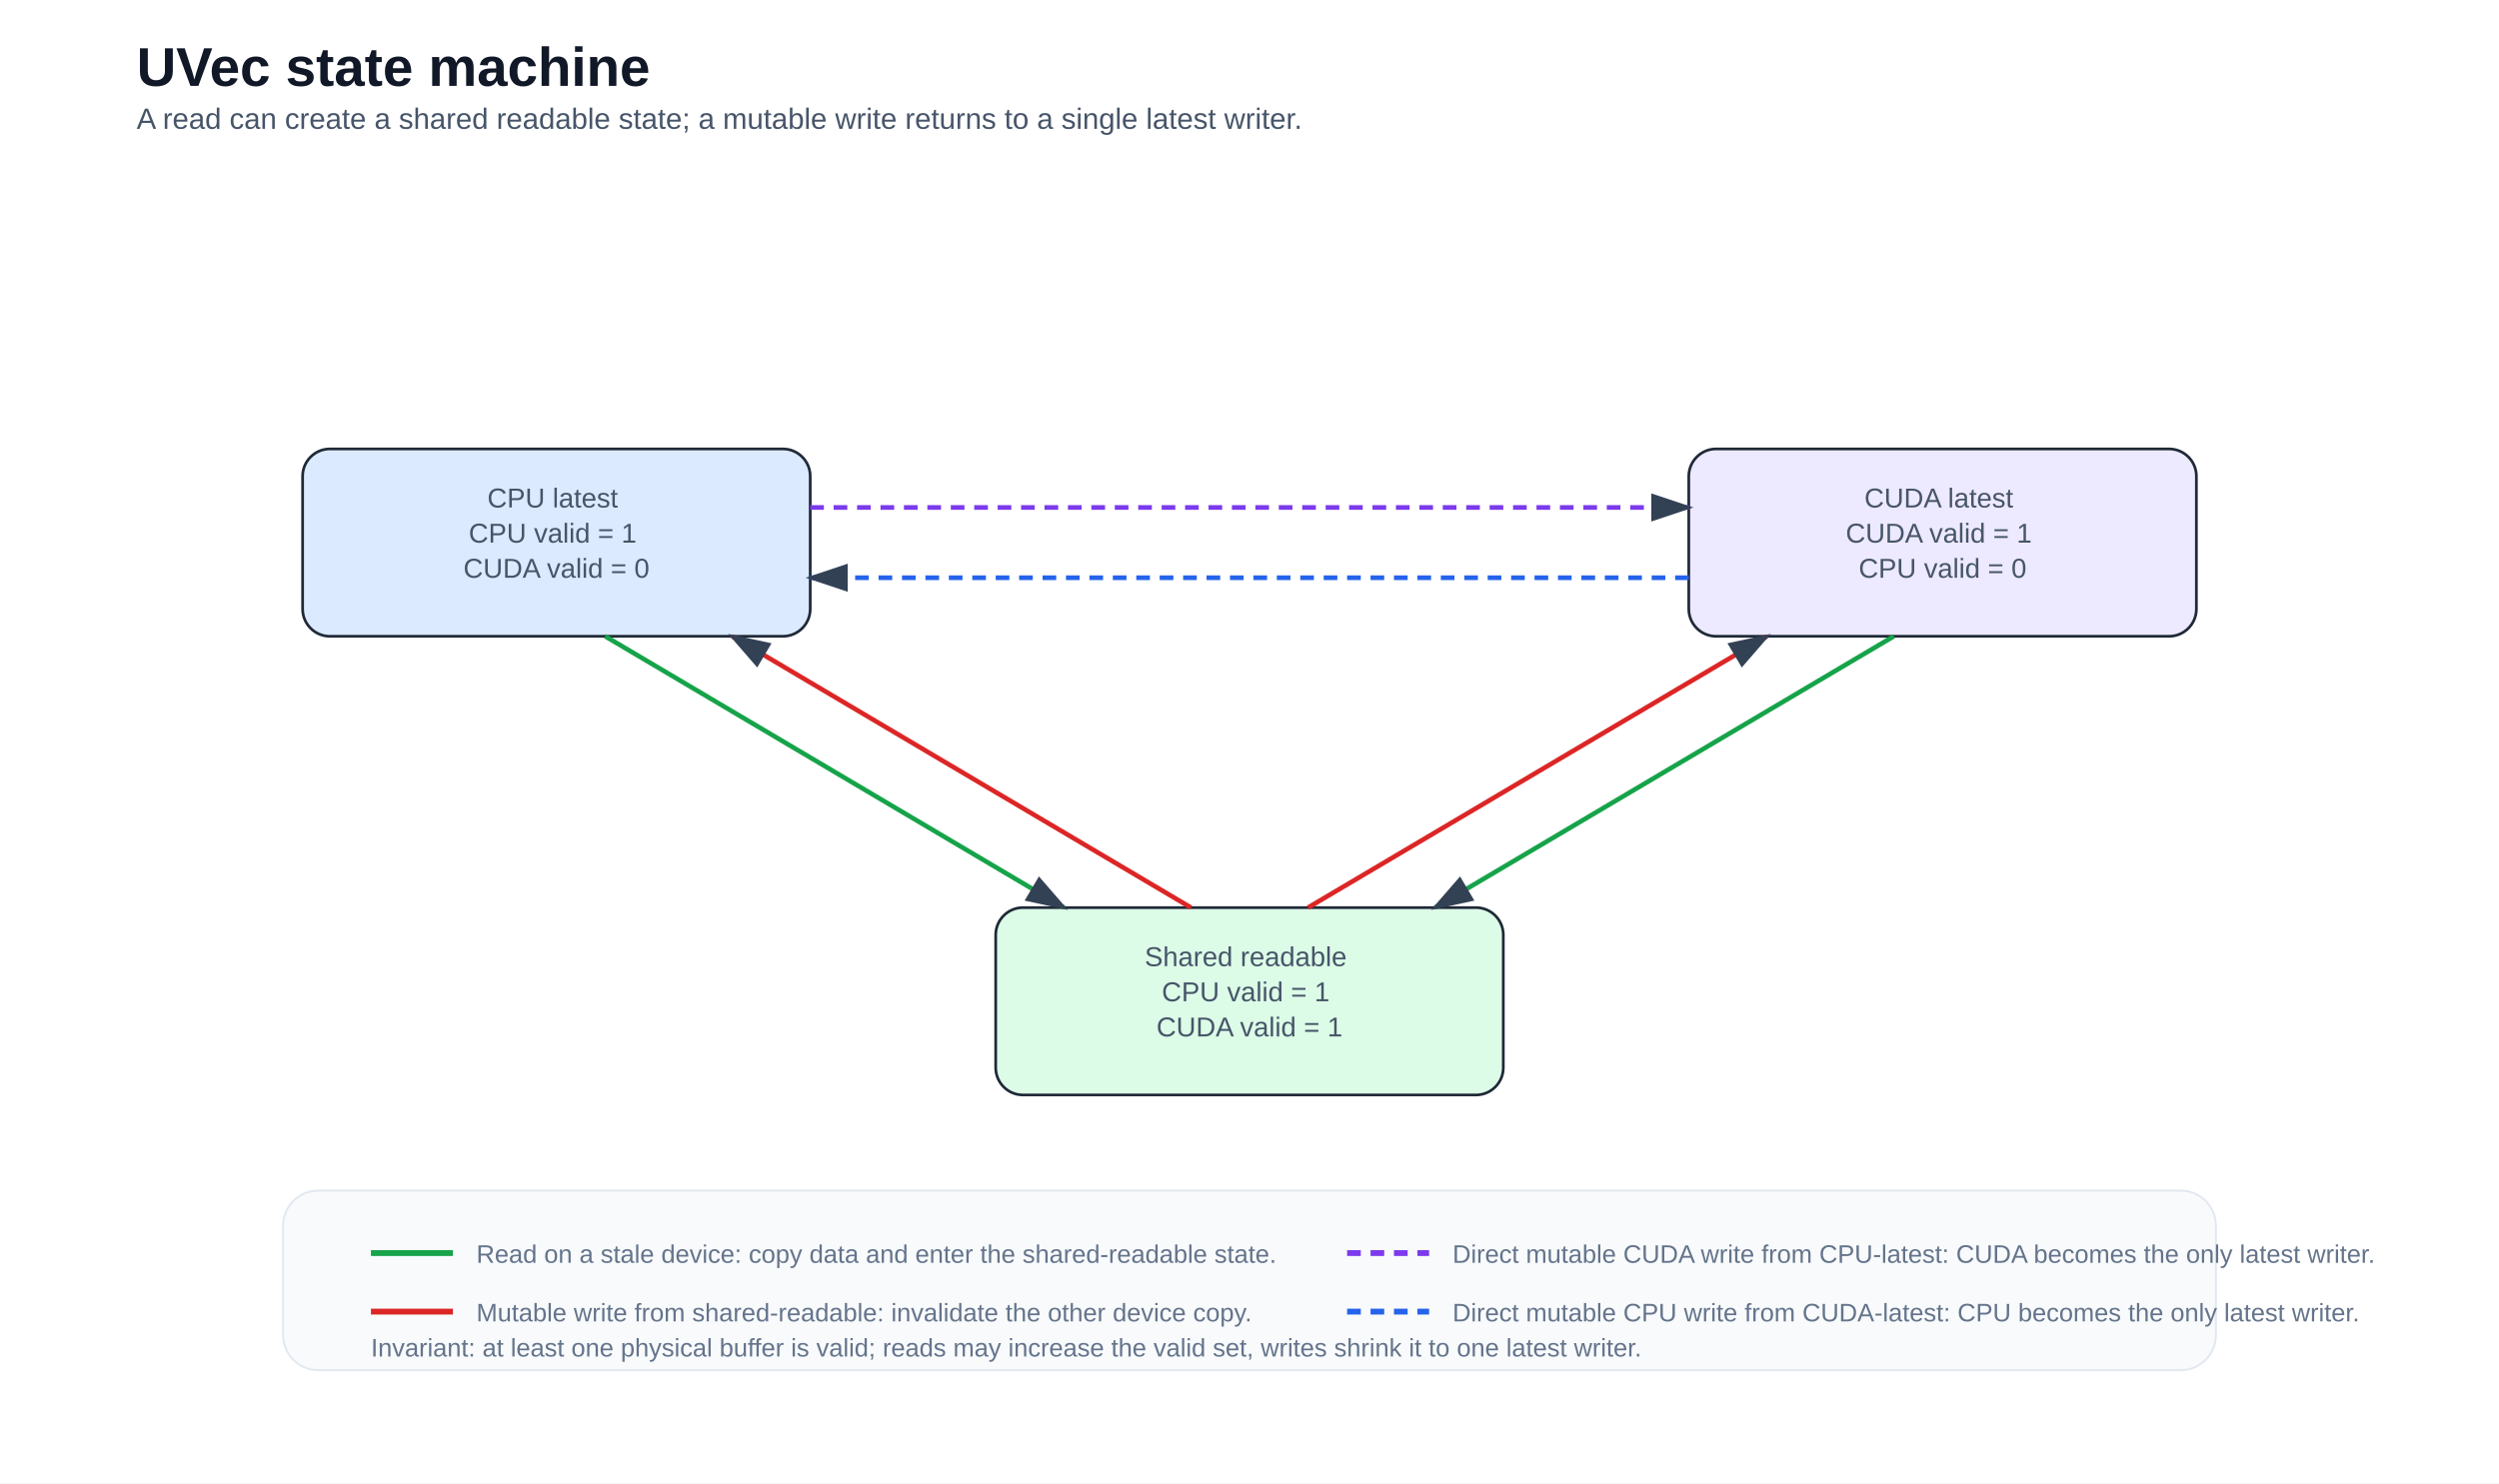
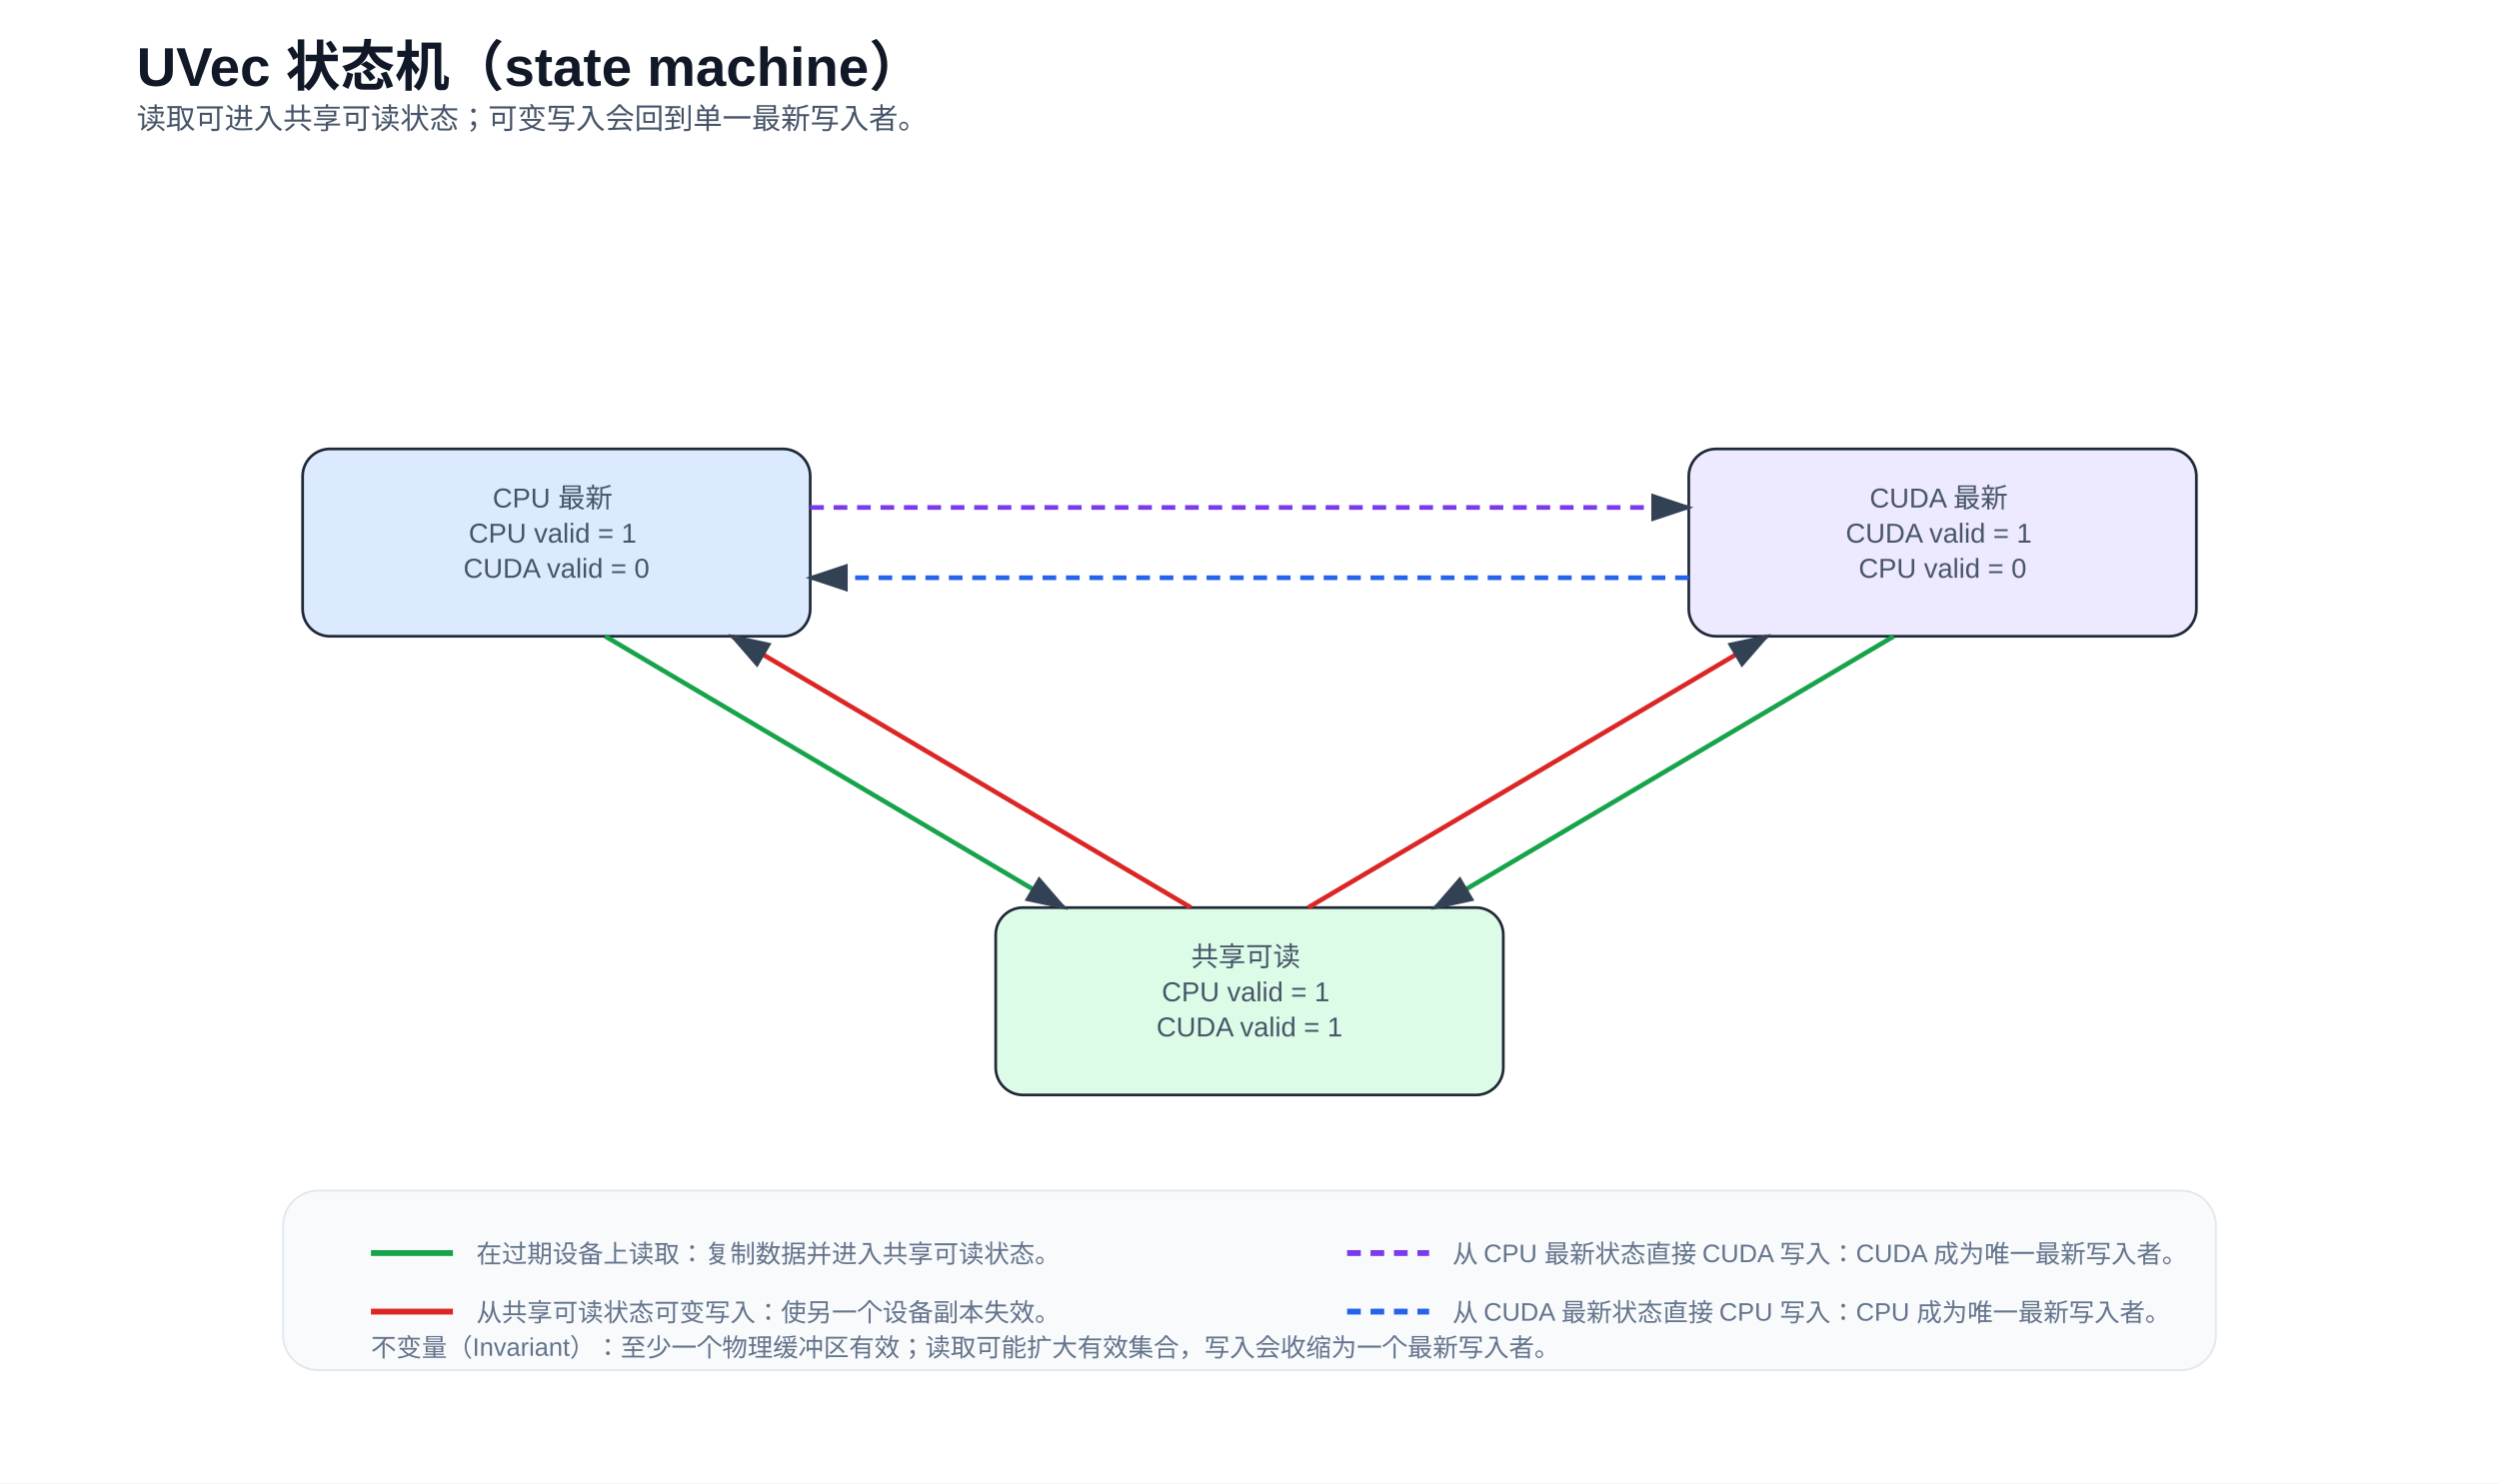
<svg xmlns="http://www.w3.org/2000/svg" width="1280" height="760" viewBox="0 0 1280 760" role="img">
  <style>
- text{font-family:Arial,Helvetica,sans-serif;fill:#111827;}
+ text{font-family:'AR PL UMing TW MBE','AR PL UMing CN','FandolHei','Microsoft YaHei','SimHei',Arial,Helvetica,sans-serif;fill:#111827;}
.title{font-size:28px;font-weight:700;}
.subtitle{font-size:15px;fill:#475569;}
.axis{font-size:15px;fill:#374151;}
.small{font-size:14px;fill:#475569;}
.tiny{font-size:13px;fill:#64748b;}
.label{font-size:16px;font-weight:700;}
- .code{font-family:Consolas,Monaco,'Courier New',monospace;font-size:12px;fill:#e2e8f0;}
+ .code{font-family:Consolas,Monaco,'Courier New',monospace;font-size:10px;fill:#e2e8f0;}
.box{stroke:#1f2937;stroke-width:1.4;rx:14;ry:14;}
</style>
  <defs>
    <marker id="arrow" markerWidth="10" markerHeight="10" refX="8" refY="3" orient="auto" markerUnits="strokeWidth">
      <path d="M0,0 L0,6 L9,3 z" fill="#334155" />
    </marker>
  </defs>
  <rect x="0" y="0" width="1280" height="760" fill="#ffffff" />
-   <text class="title" x="70.00" y="44.00" text-anchor="start">UVec state machine</text>
-   <text class="subtitle" x="70.00" y="66.00" text-anchor="start">A read can create a shared readable state; a mutable write returns to a single latest writer.</text>
+   <text class="title" x="70.00" y="44.00" text-anchor="start">UVec 状态机（state machine）</text>
+   <text class="subtitle" x="70.00" y="66.00" text-anchor="start">读取可进入共享可读状态；可变写入会回到单一最新写入者。</text>
  <rect class="box" x="155" y="230" width="260" height="96" fill="#dbeafe" filter="url(#shadow)" />
  <text class="small" x="285.00" y="260.00" text-anchor="middle">
-     <tspan x="285.00" dy="0.00">CPU latest</tspan>
+     <tspan x="285.00" dy="0.00">CPU 最新</tspan>
    <tspan x="285.00" dy="18.00">CPU valid = 1</tspan>
    <tspan x="285.00" dy="18.00">CUDA valid = 0</tspan>
  </text>
  <rect class="box" x="510" y="465" width="260" height="96" fill="#dcfce7" filter="url(#shadow)" />
  <text class="small" x="640.00" y="495.00" text-anchor="middle">
-     <tspan x="640.00" dy="0.00">Shared readable</tspan>
+     <tspan x="640.00" dy="0.00">共享可读</tspan>
    <tspan x="640.00" dy="18.00">CPU valid = 1</tspan>
    <tspan x="640.00" dy="18.00">CUDA valid = 1</tspan>
  </text>
  <rect class="box" x="865" y="230" width="260" height="96" fill="#ede9fe" filter="url(#shadow)" />
  <text class="small" x="995.00" y="260.00" text-anchor="middle">
-     <tspan x="995.00" dy="0.00">CUDA latest</tspan>
+     <tspan x="995.00" dy="0.00">CUDA 最新</tspan>
    <tspan x="995.00" dy="18.00">CUDA valid = 1</tspan>
    <tspan x="995.00" dy="18.00">CPU valid = 0</tspan>
  </text>
  <line x1="310" y1="326" x2="545" y2="465" stroke="#16a34a" stroke-width="2.4" marker-end="url(#arrow)" />
  <line x1="610" y1="465" x2="375" y2="326" stroke="#dc2626" stroke-width="2.4" marker-end="url(#arrow)" />
  <line x1="970" y1="326" x2="735" y2="465" stroke="#16a34a" stroke-width="2.4" marker-end="url(#arrow)" />
  <line x1="670" y1="465" x2="905" y2="326" stroke="#dc2626" stroke-width="2.4" marker-end="url(#arrow)" />
  <line x1="415" y1="260" x2="865" y2="260" stroke="#7c3aed" stroke-width="2.4" stroke-dasharray="7 5" marker-end="url(#arrow)" />
  <line x1="865" y1="296" x2="415" y2="296" stroke="#2563eb" stroke-width="2.4" stroke-dasharray="7 5" marker-end="url(#arrow)" />
  <rect x="145" y="610" width="990" height="92" rx="18" fill="#f8fafc" stroke="#e2e8f0" />
  <line x1="190" y1="642" x2="232" y2="642" stroke="#16a34a" stroke-width="3" />
-   <text class="tiny" x="244.00" y="647.00" text-anchor="start">Read on a stale device: copy data and enter the shared-readable state.</text>
+   <text class="tiny" x="244.00" y="647.00" text-anchor="start">在过期设备上读取：复制数据并进入共享可读状态。</text>
  <line x1="190" y1="672" x2="232" y2="672" stroke="#dc2626" stroke-width="3" />
-   <text class="tiny" x="244.00" y="677.00" text-anchor="start">Mutable write from shared-readable: invalidate the other device copy.</text>
+   <text class="tiny" x="244.00" y="677.00" text-anchor="start">从共享可读状态可变写入：使另一个设备副本失效。</text>
  <line x1="690" y1="642" x2="732" y2="642" stroke="#7c3aed" stroke-width="3" stroke-dasharray="7 5" />
-   <text class="tiny" x="744.00" y="647.00" text-anchor="start">Direct mutable CUDA write from CPU-latest: CUDA becomes the only latest writer.</text>
+   <text class="tiny" x="744.00" y="647.00" text-anchor="start">从 CPU 最新状态直接 CUDA 写入：CUDA 成为唯一最新写入者。</text>
  <line x1="690" y1="672" x2="732" y2="672" stroke="#2563eb" stroke-width="3" stroke-dasharray="7 5" />
-   <text class="tiny" x="744.00" y="677.00" text-anchor="start">Direct mutable CPU write from CUDA-latest: CPU becomes the only latest writer.</text>
-   <text class="tiny" x="190.00" y="695.00" text-anchor="start">Invariant: at least one physical buffer is valid; reads may increase the valid set, writes shrink it to one latest writer.</text>
+   <text class="tiny" x="744.00" y="677.00" text-anchor="start">从 CUDA 最新状态直接 CPU 写入：CPU 成为唯一最新写入者。</text>
+   <text class="tiny" x="190.00" y="695.00" text-anchor="start">不变量（Invariant）：至少一个物理缓冲区有效；读取可能扩大有效集合，写入会收缩为一个最新写入者。</text>
</svg>
